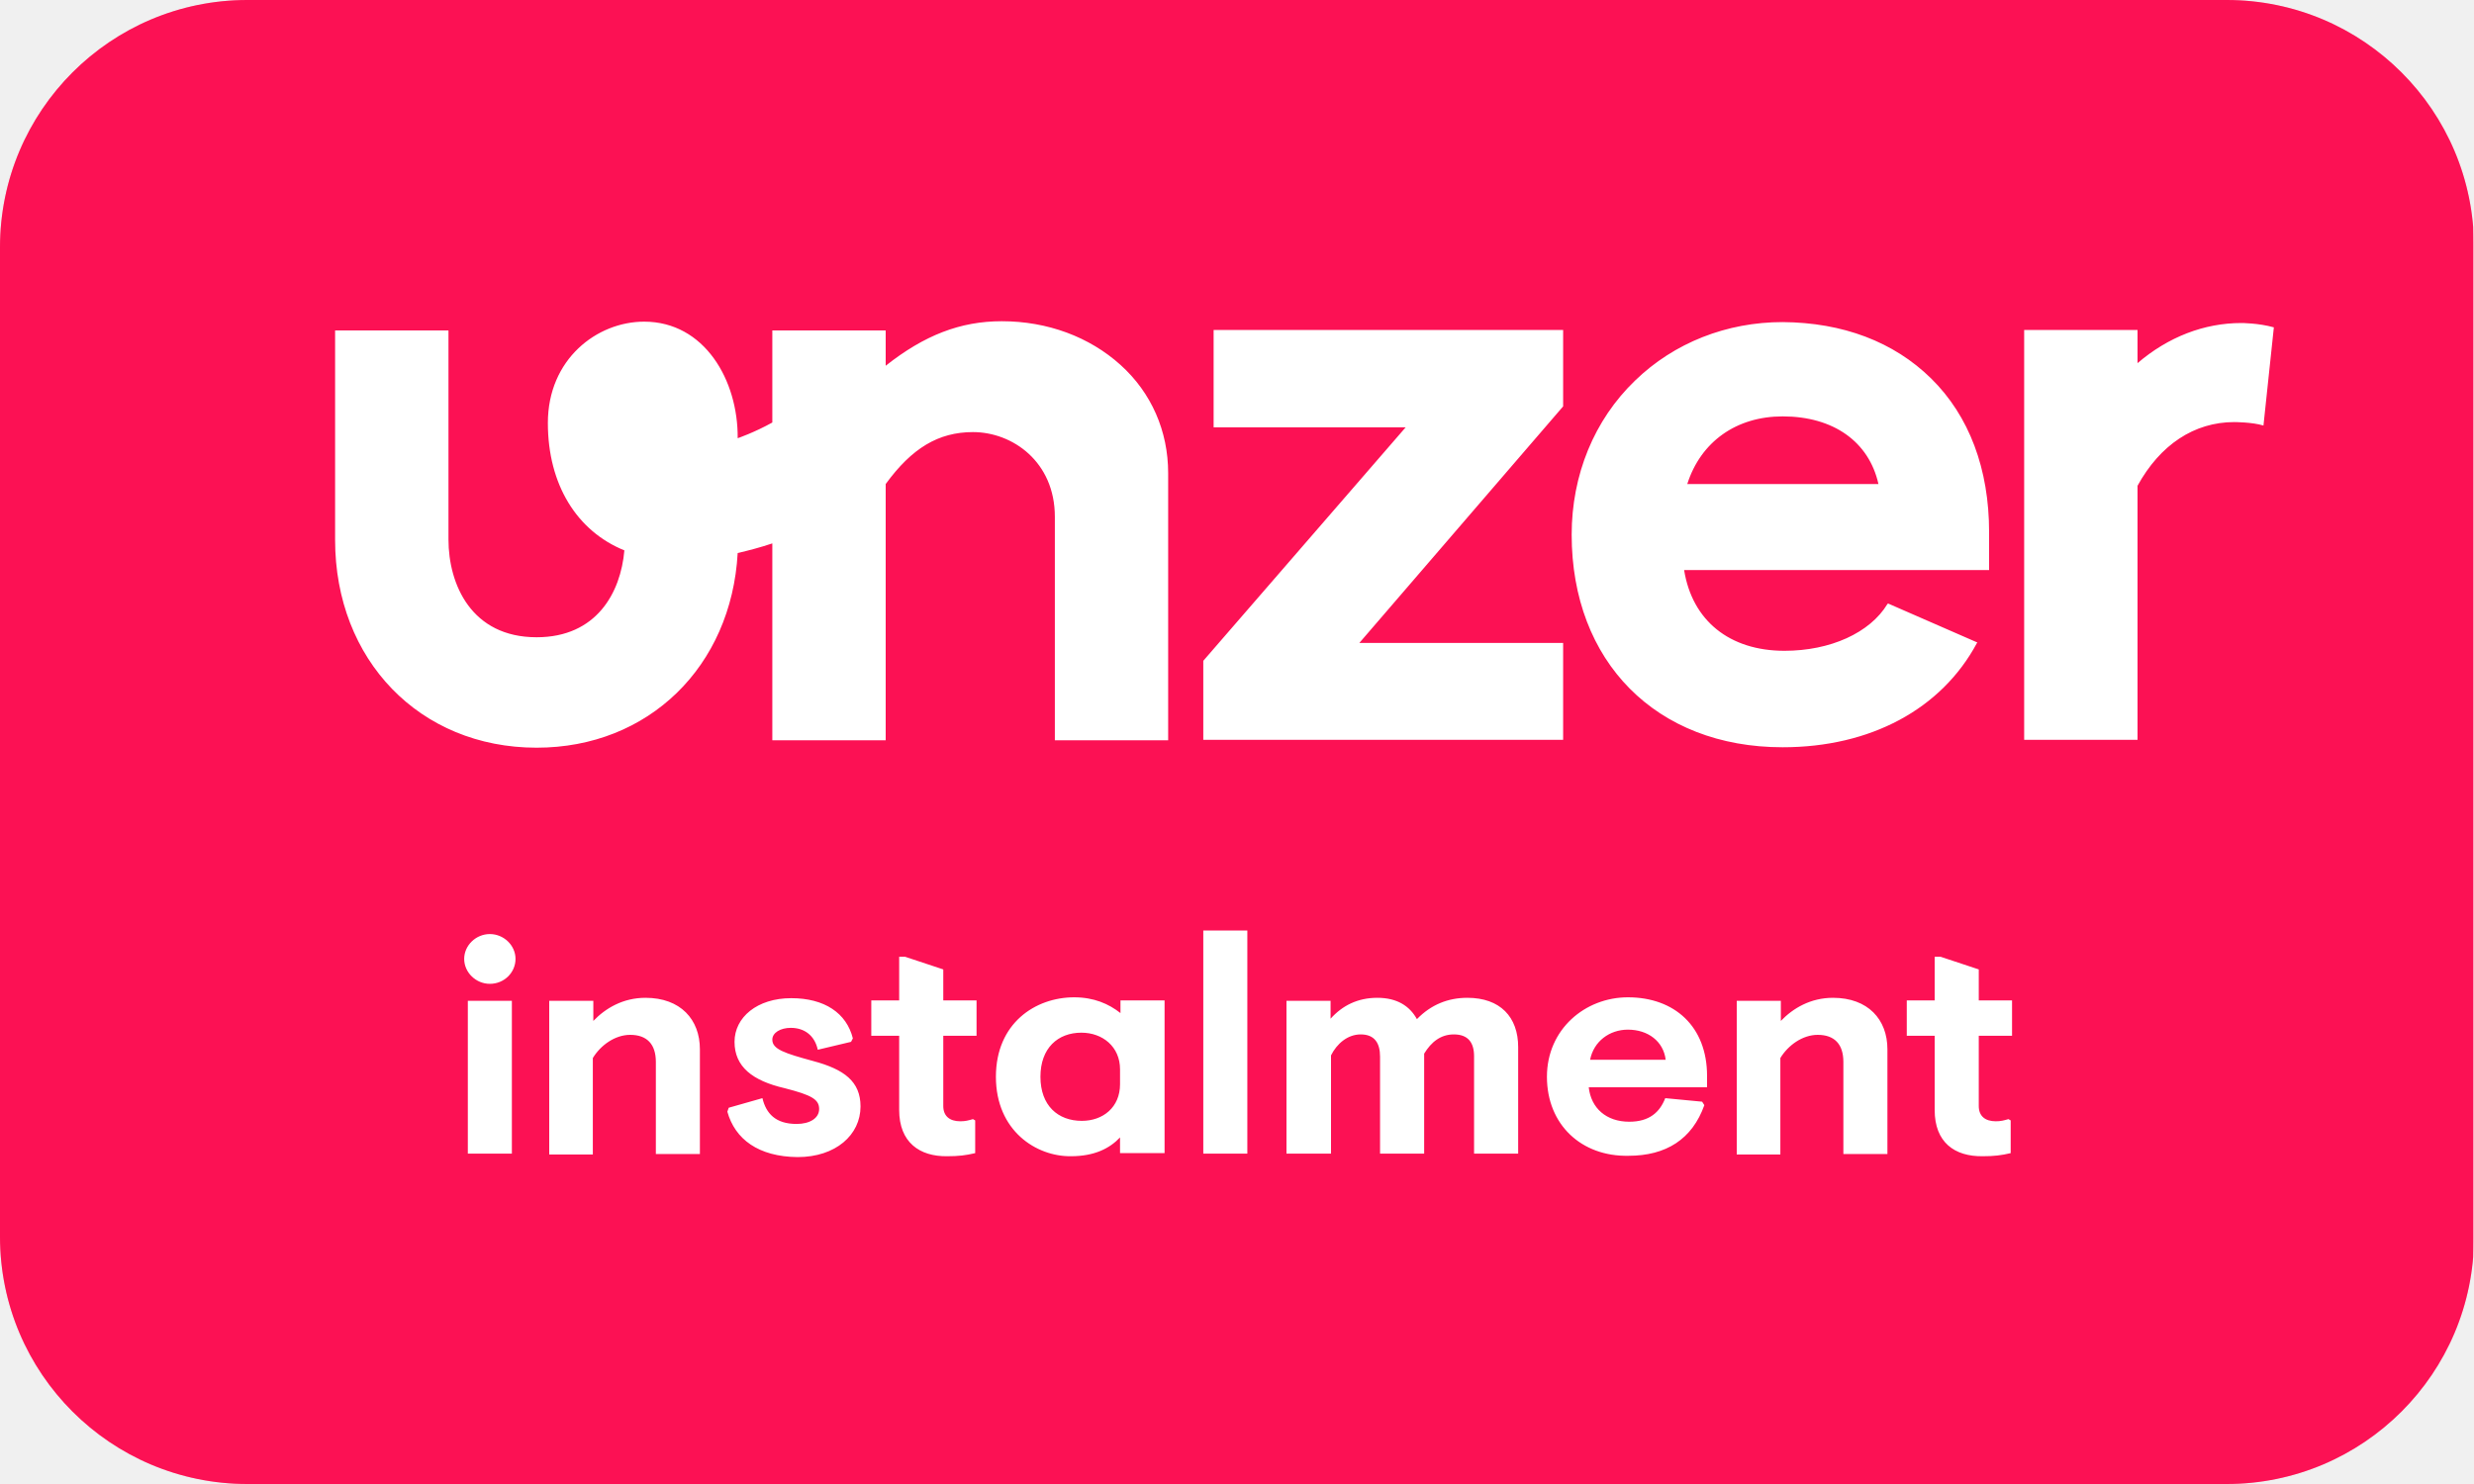
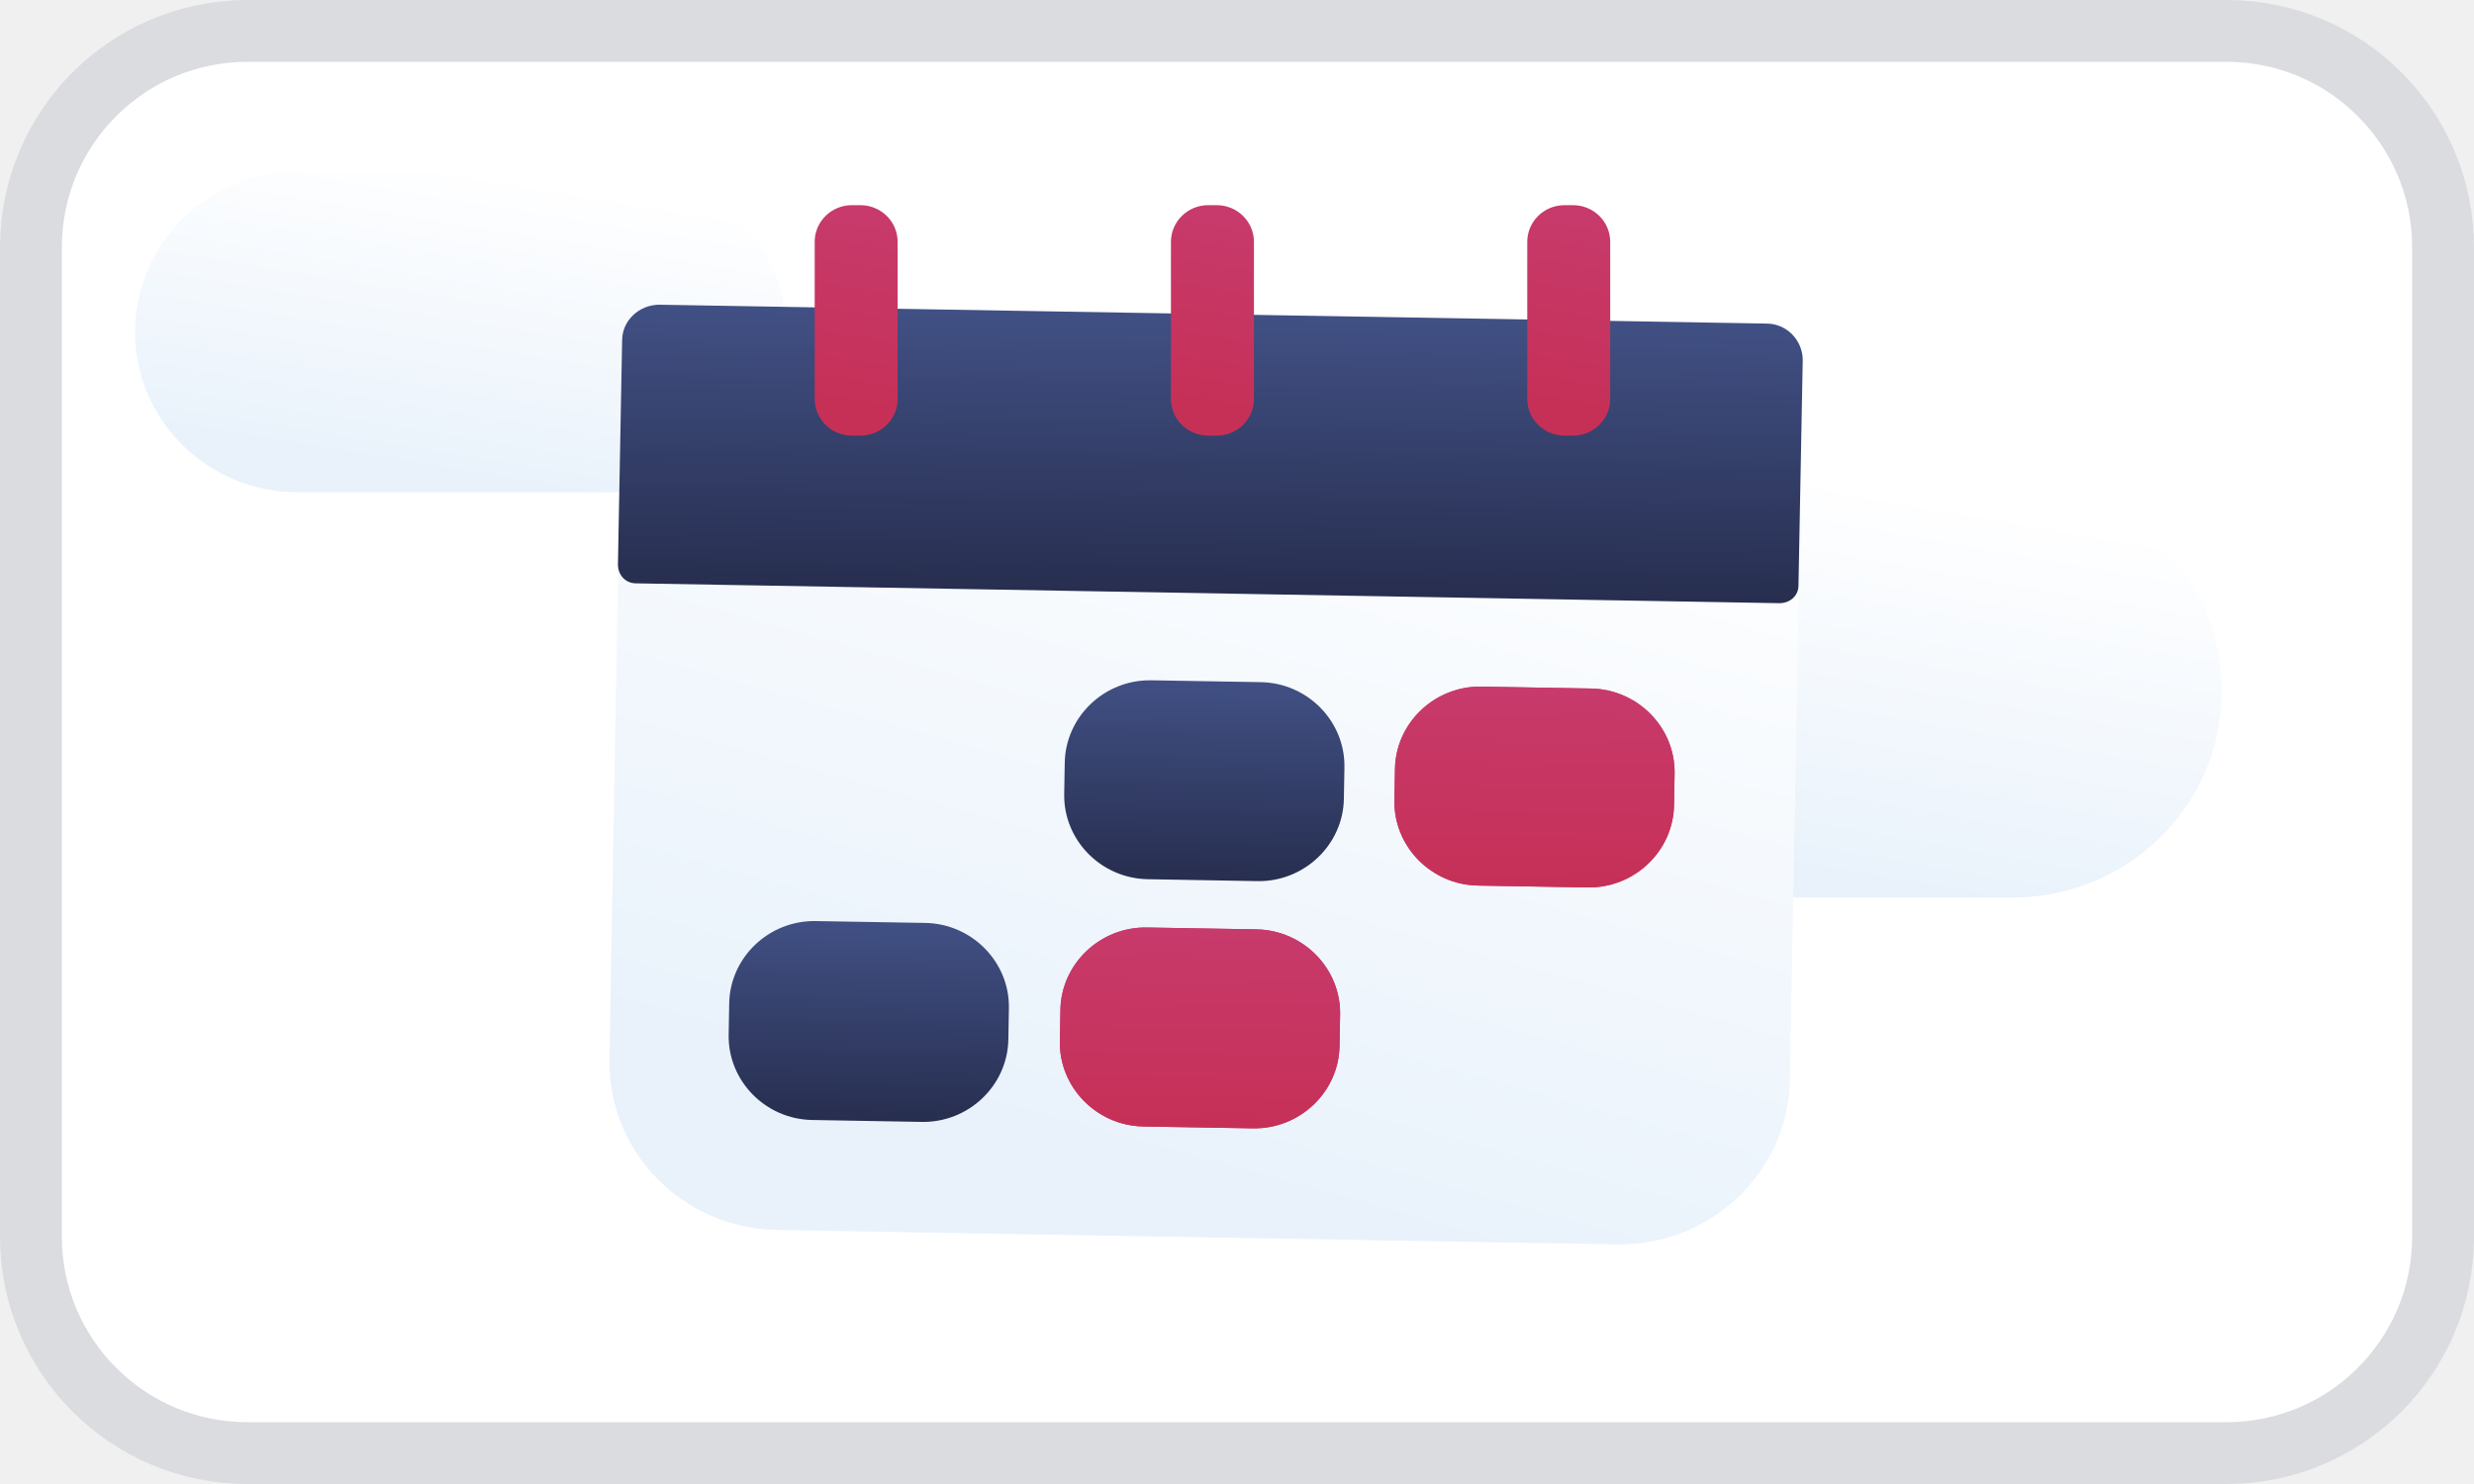
<svg xmlns="http://www.w3.org/2000/svg" width="40" height="24" viewBox="0 0 40 24" fill="none">
-   <g clip-path="url(#clip0_7745_35897)">
-     <rect width="40" height="24" rx="4" fill="#FFB3C7" />
-     <g clip-path="url(#clip1_7745_35897)">
-       <path d="M37.804 24H2.167C0.96 24 -0.015 23.054 -0.015 21.882V2.118C-0.015 0.946 0.96 0 2.167 0H37.804C39.011 0 39.986 0.946 39.986 2.118V21.882C39.986 23.054 39.004 24 37.804 24Z" fill="#FC1154" />
-       <path d="M18.887 7.652V11.972H17.055V8.358C17.055 7.468 16.371 6.988 15.731 6.988C15.171 6.988 14.742 7.249 14.32 7.828V11.972H12.487V8.788C12.298 8.852 12.109 8.901 11.927 8.944C11.825 10.779 10.487 12.092 8.676 12.092C6.785 12.092 5.418 10.673 5.418 8.732V5.344H7.251V8.725C7.251 9.452 7.622 10.306 8.676 10.306C9.644 10.306 10.036 9.586 10.095 8.901C9.331 8.591 8.858 7.842 8.858 6.84C8.858 5.809 9.651 5.202 10.415 5.202C11.389 5.202 11.935 6.148 11.927 7.087C11.927 7.087 12.196 6.995 12.487 6.833V5.344H14.32V5.915C14.945 5.421 15.527 5.195 16.196 5.195C16.938 5.195 17.615 5.449 18.116 5.901C18.618 6.353 18.887 6.974 18.887 7.652ZM19.622 6.911H22.727L19.455 10.687V11.965H25.273V10.398H21.978L25.273 6.572V5.336H19.622V6.911ZM31.222 6.12C31.84 6.727 32.16 7.588 32.16 8.605V9.219H27.229C27.36 10.038 27.964 10.525 28.851 10.525C29.593 10.525 30.233 10.235 30.516 9.769L30.524 9.762H30.531L31.971 10.391L31.964 10.398C31.389 11.471 30.24 12.085 28.822 12.085C26.778 12.085 25.411 10.701 25.411 8.647C25.411 7.68 25.775 6.791 26.436 6.155C27.069 5.541 27.92 5.209 28.822 5.209C29.796 5.216 30.618 5.527 31.222 6.12ZM30.371 7.828C30.218 7.144 29.644 6.734 28.822 6.734C28.073 6.734 27.498 7.144 27.28 7.828H30.371ZM36.764 5.294C36.516 5.224 36.24 5.224 36.24 5.224C35.636 5.224 35.055 5.449 34.56 5.873V5.336H32.727V11.965H34.56V7.856C34.924 7.193 35.476 6.826 36.124 6.826C36.124 6.826 36.415 6.826 36.596 6.882L36.764 5.294ZM7.505 15.508C7.505 15.289 7.695 15.106 7.92 15.106C8.145 15.106 8.335 15.289 8.335 15.508C8.335 15.727 8.153 15.911 7.92 15.911C7.695 15.911 7.505 15.727 7.505 15.508ZM7.564 18.657V16.186H8.276V18.657H7.564ZM8.88 18.657V16.186H9.593V16.511C9.789 16.306 10.073 16.137 10.436 16.137C11.004 16.137 11.316 16.489 11.316 16.969V18.663H10.604V17.174C10.604 16.885 10.458 16.736 10.189 16.736C9.942 16.736 9.709 16.906 9.585 17.111V18.671H8.88V18.657ZM11.76 17.979L11.782 17.915L12.327 17.76C12.386 18.007 12.538 18.177 12.88 18.177C13.091 18.177 13.244 18.085 13.244 17.936C13.244 17.781 13.127 17.711 12.684 17.598C12.167 17.478 11.876 17.252 11.876 16.849C11.876 16.454 12.24 16.143 12.793 16.143C13.331 16.143 13.687 16.384 13.789 16.793L13.76 16.849L13.222 16.977C13.171 16.744 13.004 16.623 12.786 16.623C12.618 16.623 12.487 16.701 12.487 16.814C12.487 16.969 12.684 17.033 13.149 17.16C13.651 17.294 13.913 17.492 13.913 17.894C13.913 18.353 13.513 18.713 12.895 18.713C12.262 18.706 11.884 18.424 11.76 17.979ZM14.538 17.951V16.751H14.087V16.179H14.538V15.473H14.633L15.251 15.678V16.179H15.789V16.751H15.251V17.887C15.251 18.049 15.353 18.134 15.527 18.134C15.607 18.134 15.658 18.12 15.731 18.099L15.767 18.12V18.649C15.615 18.685 15.498 18.699 15.316 18.699C14.866 18.706 14.538 18.473 14.538 17.951ZM16.102 17.414C16.102 16.546 16.742 16.129 17.367 16.129C17.687 16.129 17.927 16.235 18.116 16.384V16.179H18.829V18.649H18.109V18.395C17.942 18.572 17.695 18.699 17.316 18.699C16.756 18.706 16.102 18.289 16.102 17.414ZM18.109 17.534V17.294C18.109 16.927 17.826 16.701 17.484 16.701C17.105 16.701 16.822 16.948 16.822 17.414C16.822 17.88 17.105 18.127 17.491 18.127C17.833 18.127 18.109 17.908 18.109 17.534ZM19.455 18.657V15.049H20.167V18.657H19.455ZM20.8 18.657V16.186H21.513V16.475C21.702 16.264 21.949 16.137 22.269 16.137C22.589 16.137 22.793 16.271 22.909 16.482C23.135 16.249 23.411 16.137 23.724 16.137C24.255 16.137 24.546 16.447 24.546 16.934V18.657H23.833V17.082C23.833 16.863 23.738 16.729 23.506 16.729C23.295 16.729 23.142 16.849 23.026 17.04V18.657H22.313V17.089C22.313 16.871 22.226 16.729 22 16.729C21.789 16.729 21.615 16.878 21.52 17.068V18.657H20.8ZM25.011 17.414C25.011 16.645 25.629 16.129 26.32 16.129C27.076 16.129 27.6 16.602 27.6 17.4V17.584H25.687C25.724 17.922 25.971 18.141 26.342 18.141C26.669 18.141 26.836 17.986 26.924 17.76L27.52 17.817L27.556 17.873C27.36 18.424 26.938 18.692 26.327 18.692C25.571 18.706 25.011 18.191 25.011 17.414ZM26.931 17.139C26.895 16.842 26.647 16.652 26.32 16.652C26.022 16.652 25.767 16.842 25.709 17.139H26.931ZM28.08 18.657V16.186H28.793V16.511C28.989 16.306 29.273 16.137 29.636 16.137C30.204 16.137 30.516 16.489 30.516 16.969V18.663H29.804V17.174C29.804 16.885 29.658 16.736 29.389 16.736C29.142 16.736 28.909 16.906 28.785 17.111V18.671H28.08V18.657ZM31.28 17.951V16.751H30.829V16.179H31.28V15.473H31.375L31.993 15.678V16.179H32.531V16.751H31.993V17.887C31.993 18.049 32.095 18.134 32.269 18.134C32.349 18.134 32.4 18.12 32.473 18.099L32.509 18.12V18.649C32.356 18.685 32.24 18.699 32.058 18.699C31.6 18.706 31.28 18.473 31.28 17.951Z" fill="white" />
-     </g>
-   </g>
+   <rect x="0.5" y="0.5" width="39" height="23" rx="3.5" fill="white" />
+   <rect x="0.5" y="0.5" width="39" height="23" rx="3.5" stroke="#DBDCE0" />
+   <path d="M4.815 2.778H10.077C11.521 2.778 12.708 3.93 12.708 5.369C12.708 6.792 11.538 7.961 10.077 7.961H4.815C3.37 7.961 2.184 6.809 2.184 5.369C2.184 3.946 3.353 2.778 4.815 2.778Z" fill="url(#paint0_linear_6733_55457)" />
+   <path d="M26.688 7.842H32.534C34.409 7.842 35.922 9.332 35.922 11.179C35.922 13.025 34.409 14.515 32.534 14.515H26.688C24.814 14.515 23.3 13.025 23.3 11.179C23.3 9.332 24.814 7.842 26.688 7.842Z" fill="url(#paint1_linear_6733_55457)" />
+   <path d="M9.999 8.988L9.878 15.779C9.838 18.024 11.654 19.875 13.933 19.914L24.764 20.1C27.043 20.14 28.923 18.352 28.963 16.107L29.083 9.316C29.123 7.072 27.308 5.22 25.029 5.181L14.197 4.995C11.918 4.956 10.038 6.744 9.999 8.988Z" fill="url(#paint2_linear_6733_55457)" />
+   <path d="M10.023 7.633L9.854 17.134C9.828 18.63 11.038 19.864 12.557 19.891L26.14 20.124C27.659 20.15 28.912 18.958 28.939 17.462L29.107 7.962C29.134 6.465 27.923 5.231 26.404 5.205L12.822 4.971C11.302 4.945 10.049 6.137 10.023 7.633Z" fill="url(#paint3_linear_6733_55457)" />
+   <path d="M10.059 5.504C10.059 5.182 10.335 4.928 10.661 4.928L28.562 5.233C28.889 5.233 29.147 5.504 29.147 5.826L29.078 9.468C29.078 9.637 28.94 9.755 28.768 9.755L10.283 9.434C10.111 9.434 9.991 9.298 9.991 9.129L10.059 5.487V5.504Z" fill="url(#paint4_linear_6733_55457)" />
+   <path d="M11.781 16.735L11.79 16.227C11.803 15.482 12.433 14.883 13.189 14.896L14.96 14.926C15.717 14.939 16.325 15.56 16.312 16.305L16.303 16.813C16.289 17.558 15.66 18.157 14.903 18.144L13.132 18.113C12.376 18.101 11.768 17.48 11.781 16.735Z" fill="url(#paint5_linear_6733_55457)" />
+   <path d="M17.206 12.841L17.215 12.333C17.229 11.588 17.858 10.989 18.615 11.002L20.386 11.032C21.142 11.045 21.75 11.665 21.737 12.411L21.728 12.919C21.715 13.664 21.085 14.263 20.329 14.25L18.558 14.219C17.801 14.206 17.193 13.586 17.206 12.841Z" fill="url(#paint6_linear_6733_55457)" />
+   <path d="M17.136 16.839L17.145 16.331C17.158 15.586 17.788 14.987 18.544 15L20.315 15.03C21.072 15.043 21.68 15.664 21.667 16.409L21.658 16.917C21.644 17.662 21.015 18.261 20.258 18.248L18.487 18.218C17.731 18.205 17.123 17.584 17.136 16.839Z" fill="url(#paint7_linear_6733_55457)" />
+   <path d="M17.136 16.839L17.145 16.331C17.158 15.586 17.788 14.987 18.544 15L20.315 15.03C21.072 15.043 21.68 15.664 21.667 16.409L21.658 16.917C21.644 17.662 21.015 18.261 20.258 18.248L18.487 18.218C17.731 18.205 17.123 17.584 17.136 16.839Z" fill="url(#paint8_linear_6733_55457)" />
+   <path d="M22.545 12.943L22.554 12.435C22.567 11.69 23.197 11.091 23.953 11.104L25.724 11.135C26.48 11.148 27.089 11.768 27.075 12.513L27.066 13.021C27.053 13.766 26.424 14.365 25.667 14.352L23.896 14.322C23.14 14.309 22.531 13.688 22.545 12.943Z" fill="url(#paint9_linear_6733_55457)" />
+   <path d="M22.545 12.943L22.554 12.435C22.567 11.69 23.197 11.091 23.953 11.104L25.724 11.135C26.48 11.148 27.089 11.768 27.075 12.513L27.066 13.021C27.053 13.766 26.424 14.365 25.667 14.352L23.896 14.322C23.14 14.309 22.531 13.688 22.545 12.943Z" fill="url(#paint10_linear_6733_55457)" />
+   <path d="M13.911 3.318H13.774C13.441 3.318 13.172 3.584 13.172 3.911V6.452C13.172 6.779 13.441 7.045 13.774 7.045H13.911C14.244 7.045 14.513 6.779 14.513 6.452V3.911C14.513 3.584 14.244 3.318 13.911 3.318Z" fill="url(#paint11_linear_6733_55457)" />
+   <path d="M19.672 3.318H19.534C19.202 3.318 18.932 3.584 18.932 3.911V6.452C18.932 6.779 19.202 7.045 19.534 7.045H19.672C20.004 7.045 20.274 6.779 20.274 6.452V3.911C20.274 3.584 20.004 3.318 19.672 3.318Z" fill="url(#paint12_linear_6733_55457)" />
+   <path d="M25.433 3.318H25.295C24.962 3.318 24.693 3.584 24.693 3.911V6.452C24.693 6.779 24.962 7.045 25.295 7.045H25.433C25.765 7.045 26.034 6.779 26.034 6.452V3.911C26.034 3.584 25.765 3.318 25.433 3.318Z" fill="url(#paint13_linear_6733_55457)" />
  <defs>
-     <clipPath id="clip0_7745_35897">
-       <rect width="40" height="24" rx="4" fill="white" />
-     </clipPath>
-     <clipPath id="clip1_7745_35897">
-       <rect width="40" height="24" fill="white" />
-     </clipPath>
+     <linearGradient id="paint0_linear_6733_55457" x1="7.893" y1="2.744" x2="7.091" y2="7.643" gradientUnits="userSpaceOnUse">
+       <stop stop-color="white" />
+       <stop offset="1" stop-color="#E9F2FB" />
+     </linearGradient>
+     <linearGradient id="paint1_linear_6733_55457" x1="30.213" y1="7.808" x2="29.111" y2="14.081" gradientUnits="userSpaceOnUse">
+       <stop stop-color="white" />
+       <stop offset="1" stop-color="#E9F2FB" />
+     </linearGradient>
+     <linearGradient id="paint2_linear_6733_55457" x1="21.425" y1="5.712" x2="17.894" y2="18.484" gradientUnits="userSpaceOnUse">
+       <stop stop-color="white" />
+       <stop offset="1" stop-color="#F4F9FD" />
+     </linearGradient>
+     <linearGradient id="paint3_linear_6733_55457" x1="21.462" y1="5.577" x2="17.86" y2="18.602" gradientUnits="userSpaceOnUse">
+       <stop stop-color="white" />
+       <stop offset="1" stop-color="#E9F2FB" />
+     </linearGradient>
+     <linearGradient id="paint4_linear_6733_55457" x1="19.603" y1="5.098" x2="19.536" y2="9.603" gradientUnits="userSpaceOnUse">
+       <stop stop-color="#415084" />
+       <stop offset="1" stop-color="#272E4F" />
+     </linearGradient>
+     <linearGradient id="paint5_linear_6733_55457" x1="14.135" y1="14.912" x2="14.08" y2="18.13" gradientUnits="userSpaceOnUse">
+       <stop stop-color="#415084" />
+       <stop offset="1" stop-color="#272E4F" />
+     </linearGradient>
+     <linearGradient id="paint6_linear_6733_55457" x1="19.543" y1="11.018" x2="19.488" y2="14.235" gradientUnits="userSpaceOnUse">
+       <stop stop-color="#415084" />
+       <stop offset="1" stop-color="#272E4F" />
+     </linearGradient>
+     <linearGradient id="paint7_linear_6733_55457" x1="19.49" y1="15.016" x2="19.435" y2="18.234" gradientUnits="userSpaceOnUse">
+       <stop stop-color="#C73A6B" />
+       <stop offset="1" stop-color="#C63057" />
+     </linearGradient>
+     <linearGradient id="paint8_linear_6733_55457" x1="19.49" y1="15.016" x2="19.435" y2="18.234" gradientUnits="userSpaceOnUse">
+       <stop stop-color="#C73A6B" />
+       <stop offset="1" stop-color="#C63057" />
+     </linearGradient>
+     <linearGradient id="paint9_linear_6733_55457" x1="24.899" y1="11.12" x2="24.843" y2="14.338" gradientUnits="userSpaceOnUse">
+       <stop stop-color="#C73A6B" />
+       <stop offset="1" stop-color="#C63057" />
+     </linearGradient>
+     <linearGradient id="paint10_linear_6733_55457" x1="24.899" y1="11.12" x2="24.843" y2="14.338" gradientUnits="userSpaceOnUse">
+       <stop stop-color="#C73A6B" />
+       <stop offset="1" stop-color="#C63057" />
+     </linearGradient>
+     <linearGradient id="paint11_linear_6733_55457" x1="14.135" y1="3.539" x2="13.601" y2="6.573" gradientUnits="userSpaceOnUse">
+       <stop stop-color="#C73A6B" />
+       <stop offset="1" stop-color="#C63057" />
+     </linearGradient>
+     <linearGradient id="paint12_linear_6733_55457" x1="19.895" y1="3.539" x2="19.361" y2="6.573" gradientUnits="userSpaceOnUse">
+       <stop stop-color="#C73A6B" />
+       <stop offset="1" stop-color="#C63057" />
+     </linearGradient>
+     <linearGradient id="paint13_linear_6733_55457" x1="25.656" y1="3.539" x2="25.122" y2="6.573" gradientUnits="userSpaceOnUse">
+       <stop stop-color="#C73A6B" />
+       <stop offset="1" stop-color="#C63057" />
+     </linearGradient>
  </defs>
</svg>
